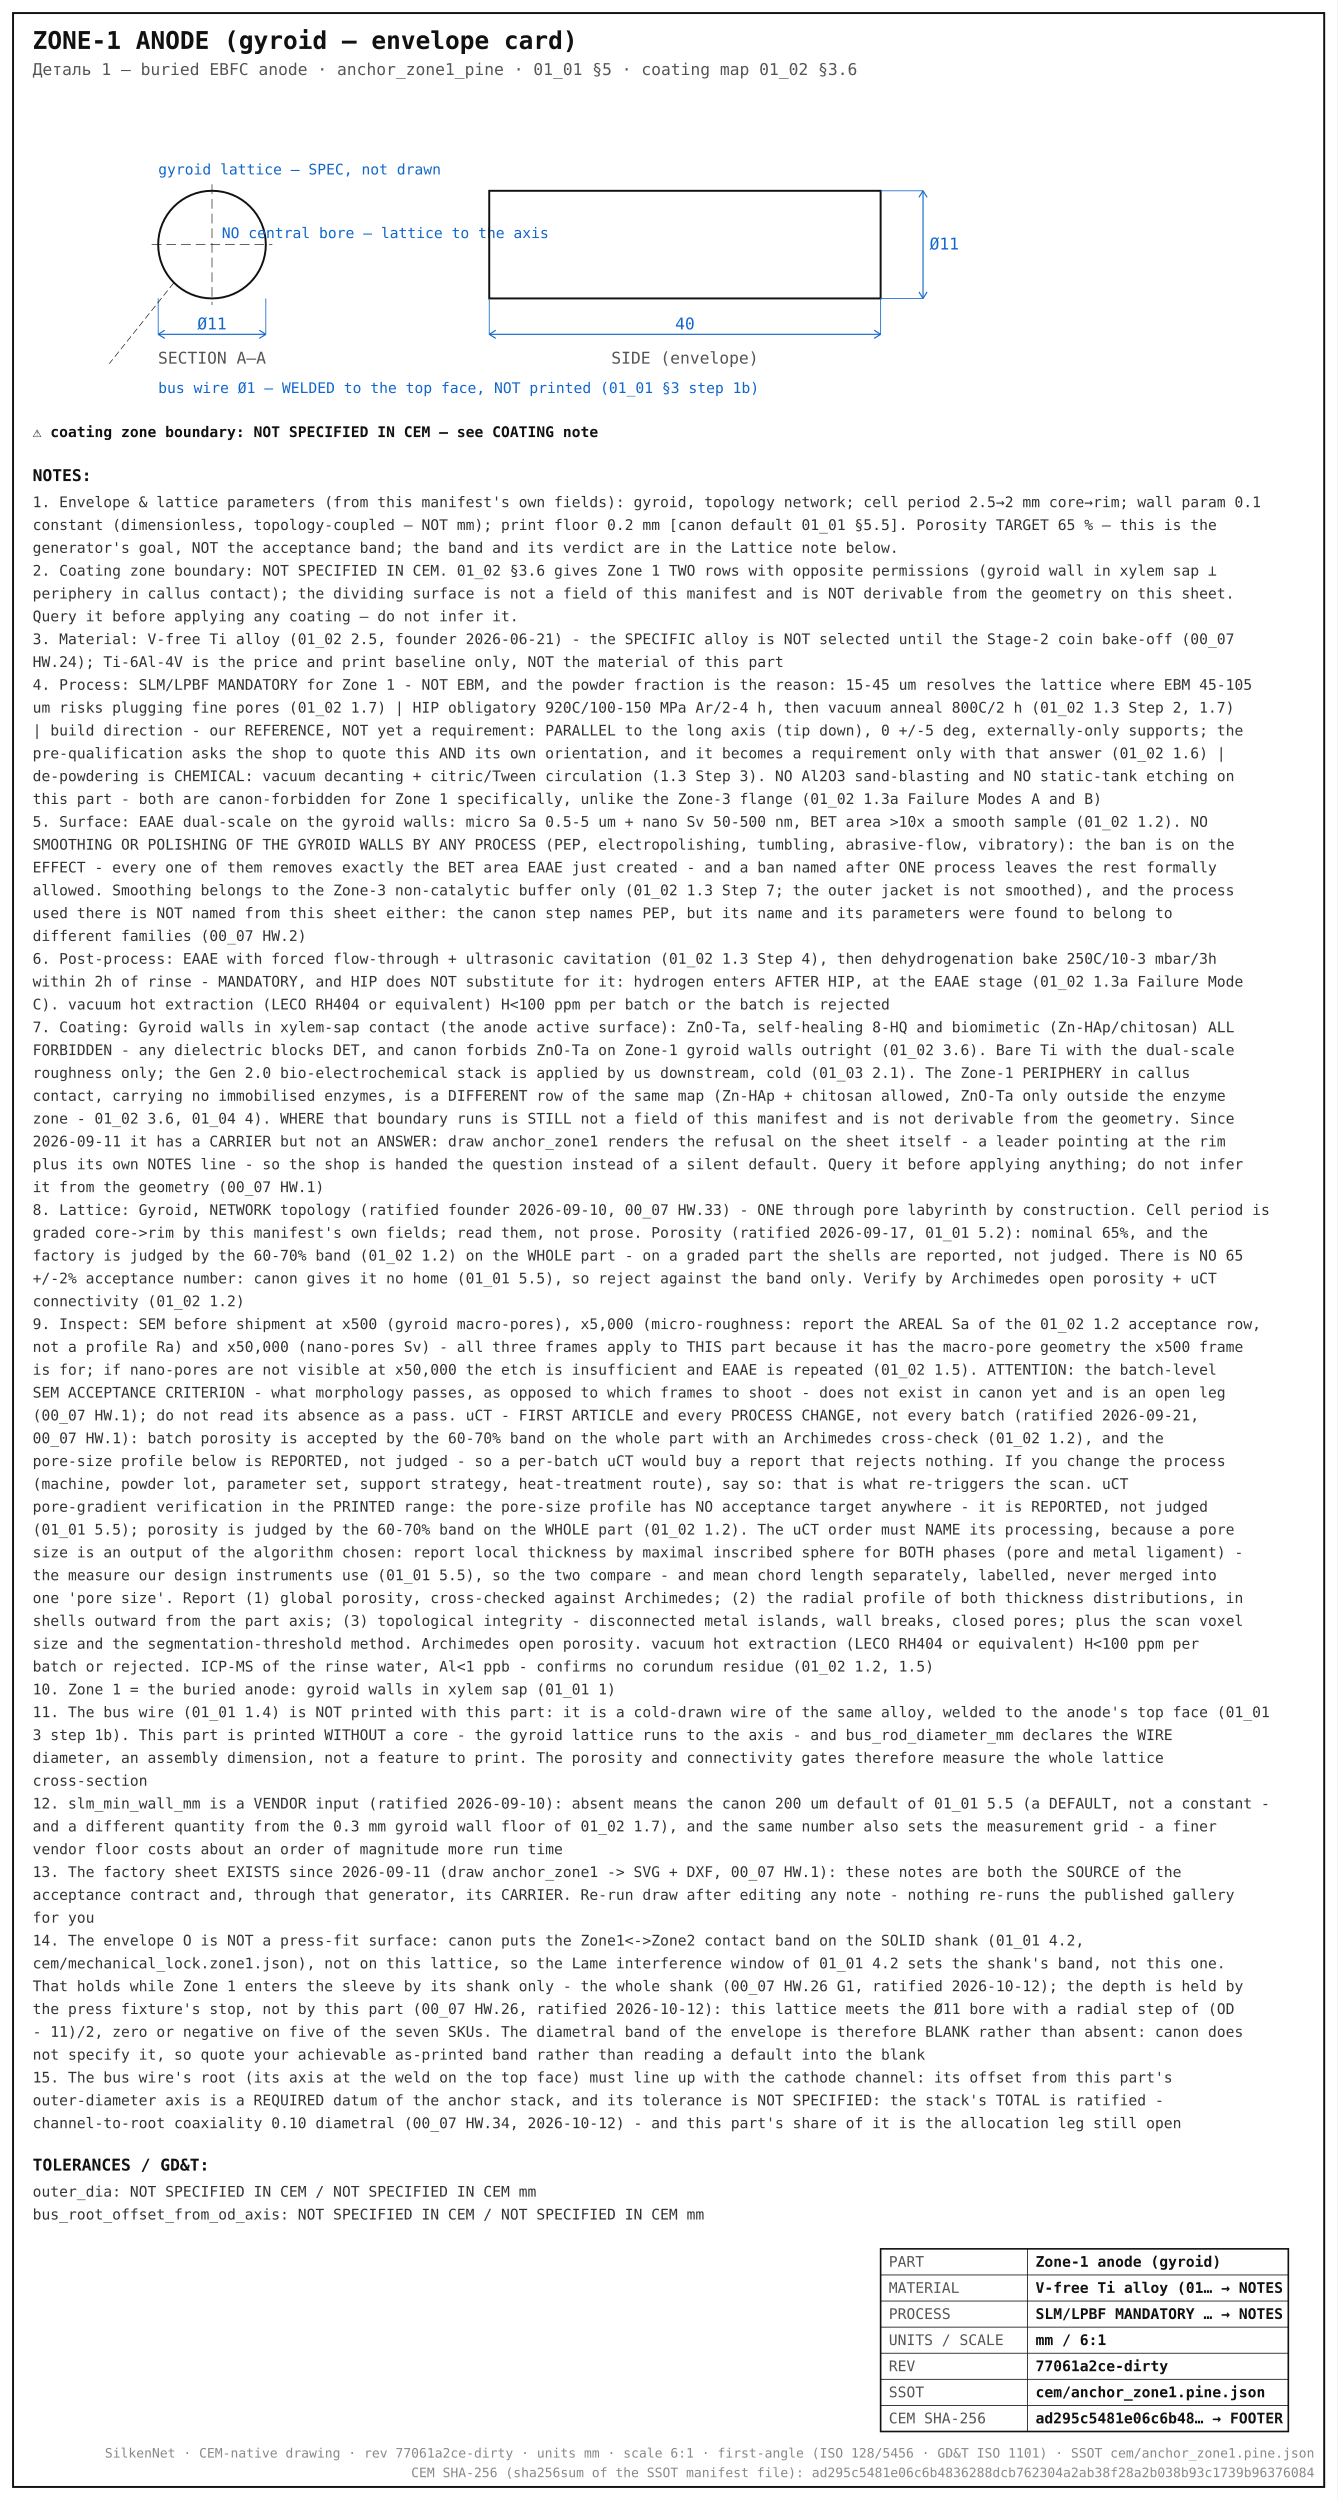
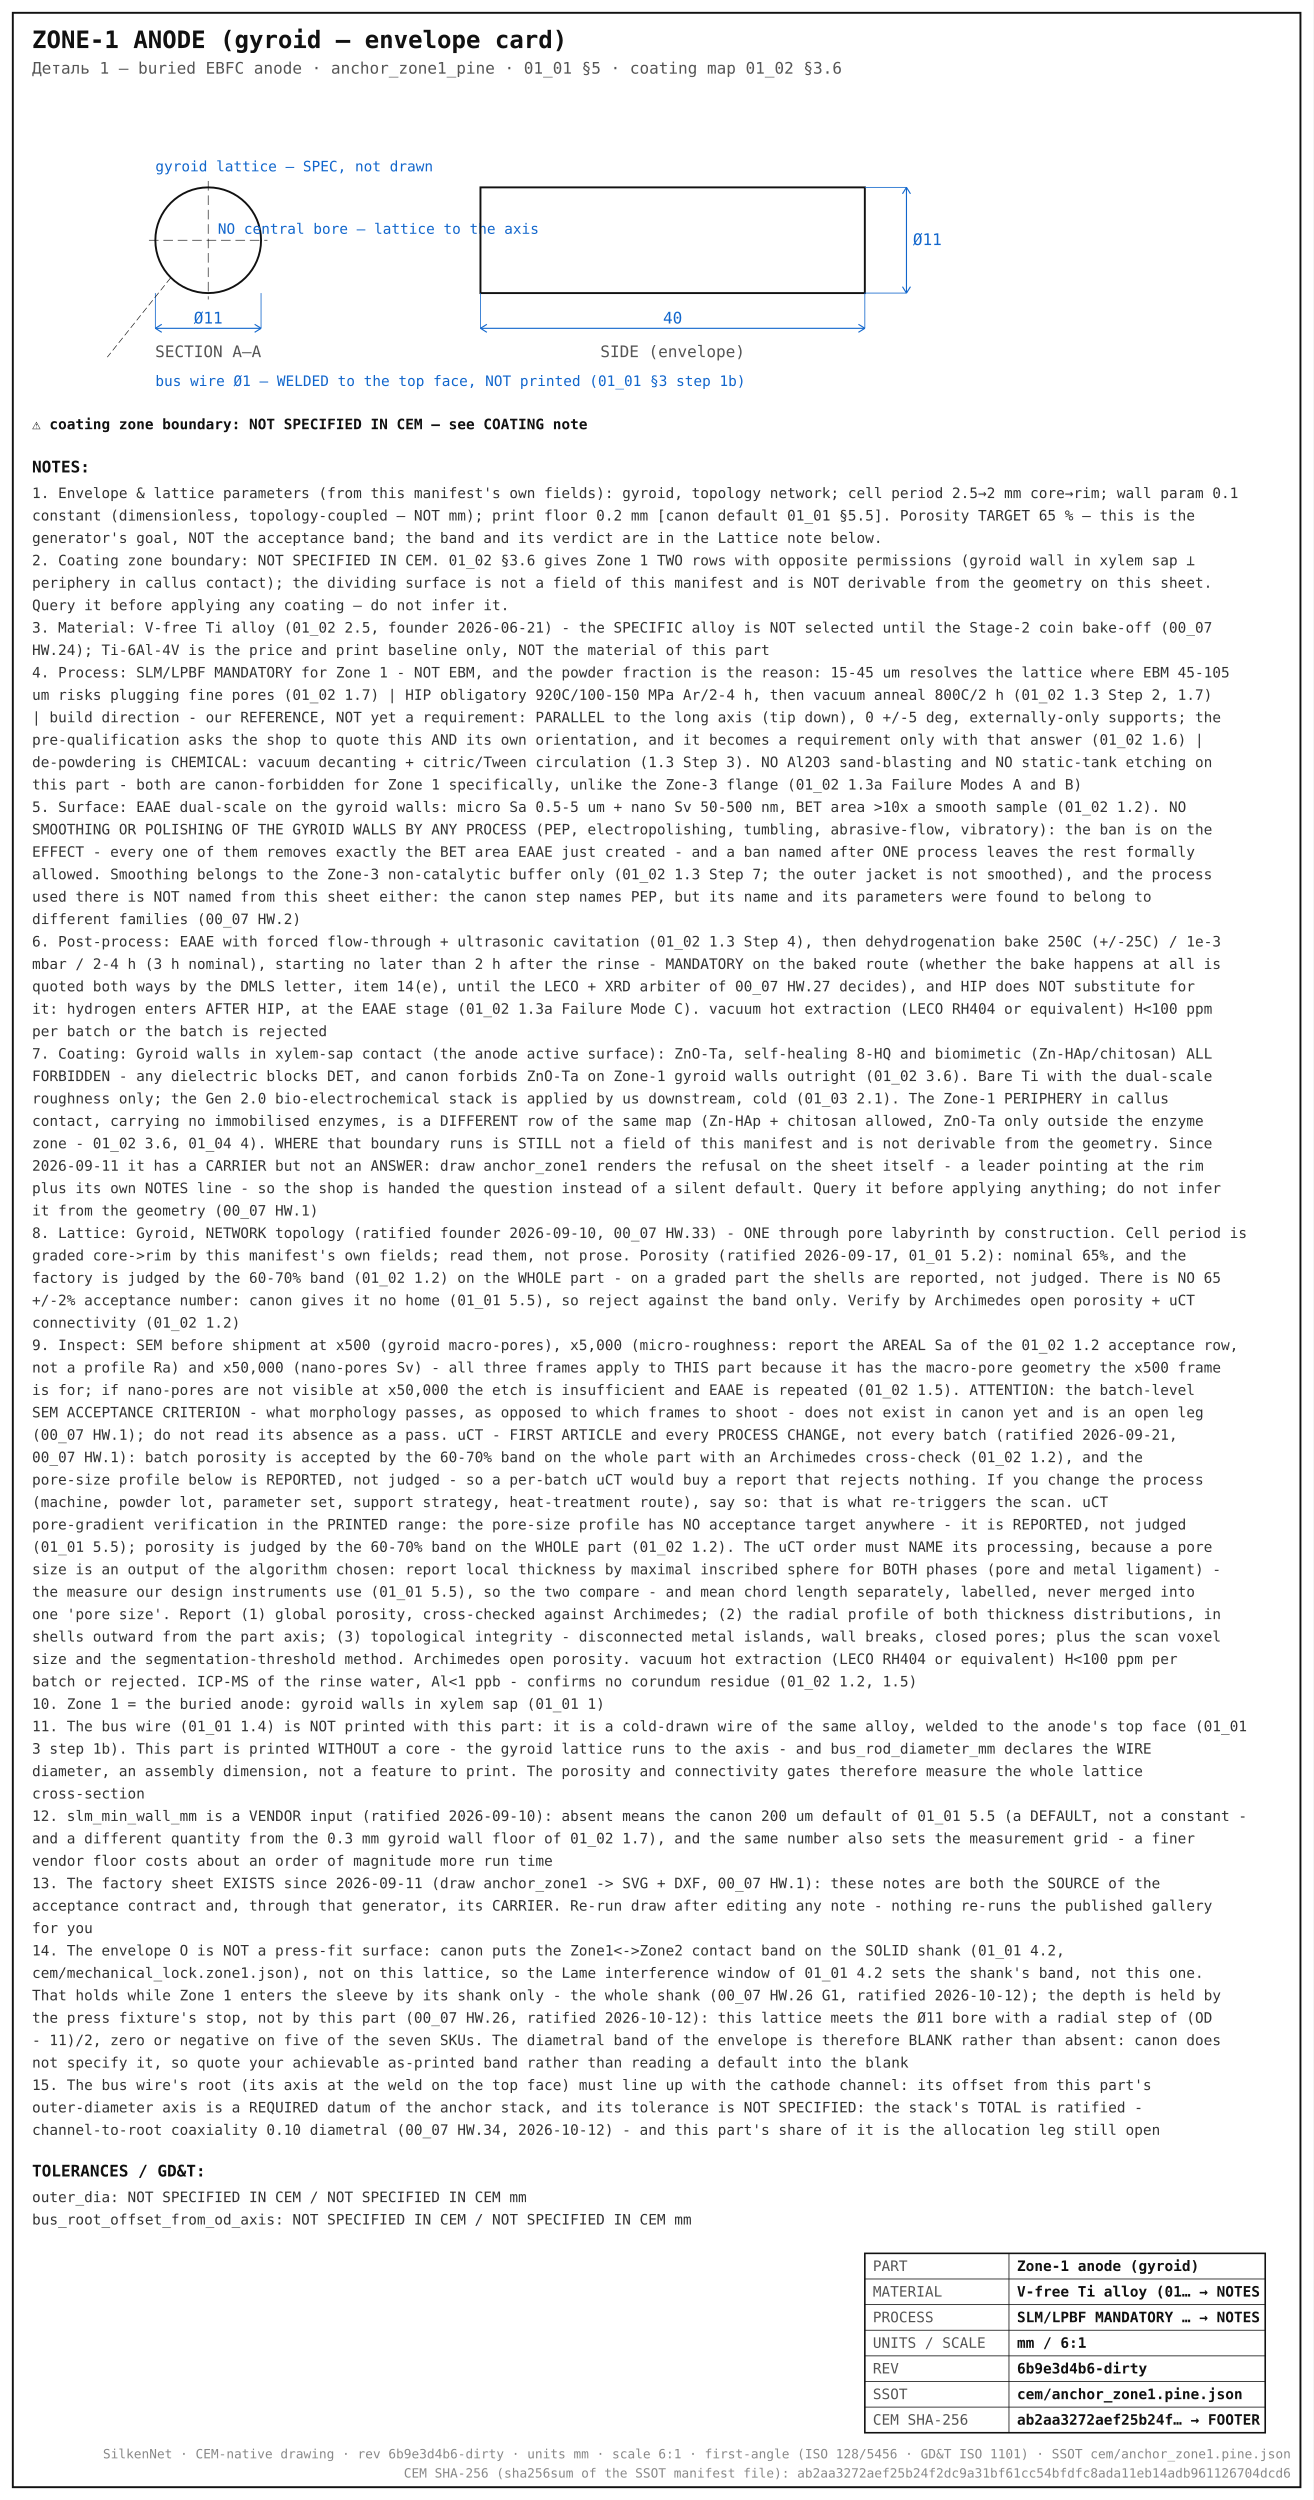
- <svg xmlns="http://www.w3.org/2000/svg" width="820" height="1533" viewBox="0 0 820 1533">
-   <rect x="0" y="0" width="820" height="1533" fill="white" />
-   <rect x="8" y="8" width="804" height="1517" fill="none" stroke="#111" stroke-width="1.2" />
+ <svg xmlns="http://www.w3.org/2000/svg" width="820" height="1561" viewBox="0 0 820 1561">
+   <rect x="0" y="0" width="820" height="1561" fill="white" />
+   <rect x="8" y="8" width="804" height="1545" fill="none" stroke="#111" stroke-width="1.2" />
  <text x="20" y="30" font-family="monospace" font-size="15" text-anchor="start" fill="#111" font-weight="bold">ZONE-1 ANODE  (gyroid — envelope card)</text>
  <text x="20" y="46" font-family="monospace" font-size="10" text-anchor="start" fill="#555" font-weight="normal">Деталь 1 — buried EBFC anode · anchor_zone1_pine · 01_01 §5 · coating map 01_02 §3.6</text>
  <circle cx="130" cy="150" r="33" fill="none" stroke="#111" stroke-width="1.2" />
  <line x1="93" y1="150" x2="167" y2="150" stroke="#111" stroke-width="0.4" stroke-dasharray="6 3" />
  <line x1="130" y1="113" x2="130" y2="187" stroke="#111" stroke-width="0.4" stroke-dasharray="6 3" />
  <text x="130" y="223" font-family="monospace" font-size="10" text-anchor="middle" fill="#555" font-weight="normal">SECTION A–A</text>
  <line x1="97" y1="183" x2="97" y2="205" stroke="#1166cc" stroke-width="0.5" />
  <line x1="163" y1="183" x2="163" y2="205" stroke="#1166cc" stroke-width="0.5" />
  <line x1="97" y1="205" x2="163" y2="205" stroke="#1166cc" stroke-width="0.7" />
  <line x1="97" y1="205" x2="101" y2="202.5" stroke="#1166cc" stroke-width="0.7" />
  <line x1="97" y1="205" x2="101" y2="207.5" stroke="#1166cc" stroke-width="0.7" />
  <line x1="163" y1="205" x2="159" y2="202.5" stroke="#1166cc" stroke-width="0.7" />
  <line x1="163" y1="205" x2="159" y2="207.5" stroke="#1166cc" stroke-width="0.7" />
  <text x="130" y="202" font-family="monospace" font-size="10" text-anchor="middle" fill="#1166cc" font-weight="normal">Ø11</text>
  <text x="136" y="146" font-family="monospace" font-size="9" text-anchor="start" fill="#1166cc" font-weight="normal">NO central bore — lattice to the axis</text>
  <text x="97" y="241" font-family="monospace" font-size="9" text-anchor="start" fill="#1166cc" font-weight="normal">bus wire Ø1 — WELDED to the top face, NOT printed (01_01 §3 step 1b)</text>
  <text x="97" y="107" font-family="monospace" font-size="9" text-anchor="start" fill="#1166cc" font-weight="normal">gyroid lattice — SPEC, not drawn</text>
  <line x1="106.57" y1="173.43" x2="67" y2="223" stroke="#111" stroke-width="0.4" stroke-dasharray="4 2" />
  <text x="20" y="268" font-family="monospace" font-size="9" text-anchor="start" fill="#111" font-weight="bold">⚠ coating zone boundary: NOT SPECIFIED IN CEM — see COATING note</text>
  <rect x="300" y="117" width="240" height="66" fill="none" stroke="#111" stroke-width="1.2" />
  <text x="420" y="223" font-family="monospace" font-size="10" text-anchor="middle" fill="#555" font-weight="normal">SIDE (envelope)</text>
  <line x1="300" y1="183" x2="300" y2="205" stroke="#1166cc" stroke-width="0.5" />
  <line x1="540" y1="183" x2="540" y2="205" stroke="#1166cc" stroke-width="0.5" />
  <line x1="300" y1="205" x2="540" y2="205" stroke="#1166cc" stroke-width="0.7" />
  <line x1="300" y1="205" x2="304" y2="202.5" stroke="#1166cc" stroke-width="0.7" />
  <line x1="300" y1="205" x2="304" y2="207.5" stroke="#1166cc" stroke-width="0.7" />
  <line x1="540" y1="205" x2="536" y2="202.5" stroke="#1166cc" stroke-width="0.7" />
  <line x1="540" y1="205" x2="536" y2="207.5" stroke="#1166cc" stroke-width="0.7" />
  <text x="420" y="202" font-family="monospace" font-size="10" text-anchor="middle" fill="#1166cc" font-weight="normal">40</text>
  <line x1="540" y1="117" x2="566" y2="117" stroke="#1166cc" stroke-width="0.5" />
  <line x1="540" y1="183" x2="566" y2="183" stroke="#1166cc" stroke-width="0.5" />
  <line x1="566" y1="117" x2="566" y2="183" stroke="#1166cc" stroke-width="0.7" />
  <line x1="566" y1="117" x2="563.5" y2="121" stroke="#1166cc" stroke-width="0.7" />
  <line x1="566" y1="117" x2="568.5" y2="121" stroke="#1166cc" stroke-width="0.7" />
  <line x1="566" y1="183" x2="563.5" y2="179" stroke="#1166cc" stroke-width="0.7" />
  <line x1="566" y1="183" x2="568.5" y2="179" stroke="#1166cc" stroke-width="0.7" />
  <text x="570" y="153" font-family="monospace" font-size="10" text-anchor="start" fill="#1166cc" font-weight="normal">Ø11</text>
  <text x="20" y="295" font-family="monospace" font-size="10" text-anchor="start" fill="#111" font-weight="bold">NOTES:</text>
  <text x="20" y="311" font-family="monospace" font-size="9" text-anchor="start" fill="#333" font-weight="normal">1. Envelope &amp; lattice parameters (from this manifest's own fields): gyroid, topology network; cell period 2.5→2 mm core→rim; wall param 0.1</text>
  <text x="20" y="325" font-family="monospace" font-size="9" text-anchor="start" fill="#333" font-weight="normal">   constant (dimensionless, topology-coupled — NOT mm); print floor 0.2 mm [canon default 01_01 §5.5]. Porosity TARGET 65 % — this is the</text>
  <text x="20" y="339" font-family="monospace" font-size="9" text-anchor="start" fill="#333" font-weight="normal">   generator's goal, NOT the acceptance band; the band and its verdict are in the Lattice note below.</text>
  <text x="20" y="353" font-family="monospace" font-size="9" text-anchor="start" fill="#333" font-weight="normal">2. Coating zone boundary: NOT SPECIFIED IN CEM. 01_02 §3.6 gives Zone 1 TWO rows with opposite permissions (gyroid wall in xylem sap ⊥</text>
  <text x="20" y="367" font-family="monospace" font-size="9" text-anchor="start" fill="#333" font-weight="normal">   periphery in callus contact); the dividing surface is not a field of this manifest and is NOT derivable from the geometry on this sheet.</text>
  <text x="20" y="381" font-family="monospace" font-size="9" text-anchor="start" fill="#333" font-weight="normal">   Query it before applying any coating — do not infer it.</text>
  <text x="20" y="395" font-family="monospace" font-size="9" text-anchor="start" fill="#333" font-weight="normal">3. Material: V-free Ti alloy (01_02 2.5, founder 2026-06-21) - the SPECIFIC alloy is NOT selected until the Stage-2 coin bake-off (00_07</text>
  <text x="20" y="409" font-family="monospace" font-size="9" text-anchor="start" fill="#333" font-weight="normal">   HW.24); Ti-6Al-4V is the price and print baseline only, NOT the material of this part</text>
  <text x="20" y="423" font-family="monospace" font-size="9" text-anchor="start" fill="#333" font-weight="normal">4. Process: SLM/LPBF MANDATORY for Zone 1 - NOT EBM, and the powder fraction is the reason: 15-45 um resolves the lattice where EBM 45-105</text>
  <text x="20" y="437" font-family="monospace" font-size="9" text-anchor="start" fill="#333" font-weight="normal">   um risks plugging fine pores (01_02 1.7) | HIP obligatory 920C/100-150 MPa Ar/2-4 h, then vacuum anneal 800C/2 h (01_02 1.3 Step 2, 1.7)</text>
  <text x="20" y="451" font-family="monospace" font-size="9" text-anchor="start" fill="#333" font-weight="normal">   | build direction - our REFERENCE, NOT yet a requirement: PARALLEL to the long axis (tip down), 0 +/-5 deg, externally-only supports; the</text>
  <text x="20" y="465" font-family="monospace" font-size="9" text-anchor="start" fill="#333" font-weight="normal">   pre-qualification asks the shop to quote this AND its own orientation, and it becomes a requirement only with that answer (01_02 1.6) |</text>
  <text x="20" y="479" font-family="monospace" font-size="9" text-anchor="start" fill="#333" font-weight="normal">   de-powdering is CHEMICAL: vacuum decanting + citric/Tween circulation (1.3 Step 3). NO Al2O3 sand-blasting and NO static-tank etching on</text>
  <text x="20" y="493" font-family="monospace" font-size="9" text-anchor="start" fill="#333" font-weight="normal">   this part - both are canon-forbidden for Zone 1 specifically, unlike the Zone-3 flange (01_02 1.3a Failure Modes A and B)</text>
  <text x="20" y="507" font-family="monospace" font-size="9" text-anchor="start" fill="#333" font-weight="normal">5. Surface: EAAE dual-scale on the gyroid walls: micro Sa 0.5-5 um + nano Sv 50-500 nm, BET area &gt;10x a smooth sample (01_02 1.2). NO</text>
  <text x="20" y="521" font-family="monospace" font-size="9" text-anchor="start" fill="#333" font-weight="normal">   SMOOTHING OR POLISHING OF THE GYROID WALLS BY ANY PROCESS (PEP, electropolishing, tumbling, abrasive-flow, vibratory): the ban is on the</text>
  <text x="20" y="535" font-family="monospace" font-size="9" text-anchor="start" fill="#333" font-weight="normal">   EFFECT - every one of them removes exactly the BET area EAAE just created - and a ban named after ONE process leaves the rest formally</text>
  <text x="20" y="549" font-family="monospace" font-size="9" text-anchor="start" fill="#333" font-weight="normal">   allowed. Smoothing belongs to the Zone-3 non-catalytic buffer only (01_02 1.3 Step 7; the outer jacket is not smoothed), and the process</text>
  <text x="20" y="563" font-family="monospace" font-size="9" text-anchor="start" fill="#333" font-weight="normal">   used there is NOT named from this sheet either: the canon step names PEP, but its name and its parameters were found to belong to</text>
  <text x="20" y="577" font-family="monospace" font-size="9" text-anchor="start" fill="#333" font-weight="normal">   different families (00_07 HW.2)</text>
-   <text x="20" y="591" font-family="monospace" font-size="9" text-anchor="start" fill="#333" font-weight="normal">6. Post-process: EAAE with forced flow-through + ultrasonic cavitation (01_02 1.3 Step 4), then dehydrogenation bake 250C/10-3 mbar/3h</text>
-   <text x="20" y="605" font-family="monospace" font-size="9" text-anchor="start" fill="#333" font-weight="normal">   within 2h of rinse - MANDATORY, and HIP does NOT substitute for it: hydrogen enters AFTER HIP, at the EAAE stage (01_02 1.3a Failure Mode</text>
-   <text x="20" y="619" font-family="monospace" font-size="9" text-anchor="start" fill="#333" font-weight="normal">   C). vacuum hot extraction (LECO RH404 or equivalent) H&lt;100 ppm per batch or the batch is rejected</text>
-   <text x="20" y="633" font-family="monospace" font-size="9" text-anchor="start" fill="#333" font-weight="normal">7. Coating: Gyroid walls in xylem-sap contact (the anode active surface): ZnO-Ta, self-healing 8-HQ and biomimetic (Zn-HAp/chitosan) ALL</text>
-   <text x="20" y="647" font-family="monospace" font-size="9" text-anchor="start" fill="#333" font-weight="normal">   FORBIDDEN - any dielectric blocks DET, and canon forbids ZnO-Ta on Zone-1 gyroid walls outright (01_02 3.6). Bare Ti with the dual-scale</text>
-   <text x="20" y="661" font-family="monospace" font-size="9" text-anchor="start" fill="#333" font-weight="normal">   roughness only; the Gen 2.0 bio-electrochemical stack is applied by us downstream, cold (01_03 2.1). The Zone-1 PERIPHERY in callus</text>
-   <text x="20" y="675" font-family="monospace" font-size="9" text-anchor="start" fill="#333" font-weight="normal">   contact, carrying no immobilised enzymes, is a DIFFERENT row of the same map (Zn-HAp + chitosan allowed, ZnO-Ta only outside the enzyme</text>
-   <text x="20" y="689" font-family="monospace" font-size="9" text-anchor="start" fill="#333" font-weight="normal">   zone - 01_02 3.6, 01_04 4). WHERE that boundary runs is STILL not a field of this manifest and is not derivable from the geometry. Since</text>
-   <text x="20" y="703" font-family="monospace" font-size="9" text-anchor="start" fill="#333" font-weight="normal">   2026-09-11 it has a CARRIER but not an ANSWER: draw anchor_zone1 renders the refusal on the sheet itself - a leader pointing at the rim</text>
-   <text x="20" y="717" font-family="monospace" font-size="9" text-anchor="start" fill="#333" font-weight="normal">   plus its own NOTES line - so the shop is handed the question instead of a silent default. Query it before applying anything; do not infer</text>
-   <text x="20" y="731" font-family="monospace" font-size="9" text-anchor="start" fill="#333" font-weight="normal">   it from the geometry (00_07 HW.1)</text>
-   <text x="20" y="745" font-family="monospace" font-size="9" text-anchor="start" fill="#333" font-weight="normal">8. Lattice: Gyroid, NETWORK topology (ratified founder 2026-09-10, 00_07 HW.33) - ONE through pore labyrinth by construction. Cell period is</text>
-   <text x="20" y="759" font-family="monospace" font-size="9" text-anchor="start" fill="#333" font-weight="normal">   graded core-&gt;rim by this manifest's own fields; read them, not prose. Porosity (ratified 2026-09-17, 01_01 5.2): nominal 65%, and the</text>
-   <text x="20" y="773" font-family="monospace" font-size="9" text-anchor="start" fill="#333" font-weight="normal">   factory is judged by the 60-70% band (01_02 1.2) on the WHOLE part - on a graded part the shells are reported, not judged. There is NO 65</text>
-   <text x="20" y="787" font-family="monospace" font-size="9" text-anchor="start" fill="#333" font-weight="normal">   +/-2% acceptance number: canon gives it no home (01_01 5.5), so reject against the band only. Verify by Archimedes open porosity + uCT</text>
-   <text x="20" y="801" font-family="monospace" font-size="9" text-anchor="start" fill="#333" font-weight="normal">   connectivity (01_02 1.2)</text>
-   <text x="20" y="815" font-family="monospace" font-size="9" text-anchor="start" fill="#333" font-weight="normal">9. Inspect: SEM before shipment at x500 (gyroid macro-pores), x5,000 (micro-roughness: report the AREAL Sa of the 01_02 1.2 acceptance row,</text>
-   <text x="20" y="829" font-family="monospace" font-size="9" text-anchor="start" fill="#333" font-weight="normal">   not a profile Ra) and x50,000 (nano-pores Sv) - all three frames apply to THIS part because it has the macro-pore geometry the x500 frame</text>
-   <text x="20" y="843" font-family="monospace" font-size="9" text-anchor="start" fill="#333" font-weight="normal">   is for; if nano-pores are not visible at x50,000 the etch is insufficient and EAAE is repeated (01_02 1.5). ATTENTION: the batch-level</text>
-   <text x="20" y="857" font-family="monospace" font-size="9" text-anchor="start" fill="#333" font-weight="normal">   SEM ACCEPTANCE CRITERION - what morphology passes, as opposed to which frames to shoot - does not exist in canon yet and is an open leg</text>
-   <text x="20" y="871" font-family="monospace" font-size="9" text-anchor="start" fill="#333" font-weight="normal">   (00_07 HW.1); do not read its absence as a pass. uCT - FIRST ARTICLE and every PROCESS CHANGE, not every batch (ratified 2026-09-21,</text>
-   <text x="20" y="885" font-family="monospace" font-size="9" text-anchor="start" fill="#333" font-weight="normal">   00_07 HW.1): batch porosity is accepted by the 60-70% band on the whole part with an Archimedes cross-check (01_02 1.2), and the</text>
-   <text x="20" y="899" font-family="monospace" font-size="9" text-anchor="start" fill="#333" font-weight="normal">   pore-size profile below is REPORTED, not judged - so a per-batch uCT would buy a report that rejects nothing. If you change the process</text>
-   <text x="20" y="913" font-family="monospace" font-size="9" text-anchor="start" fill="#333" font-weight="normal">   (machine, powder lot, parameter set, support strategy, heat-treatment route), say so: that is what re-triggers the scan. uCT</text>
-   <text x="20" y="927" font-family="monospace" font-size="9" text-anchor="start" fill="#333" font-weight="normal">   pore-gradient verification in the PRINTED range: the pore-size profile has NO acceptance target anywhere - it is REPORTED, not judged</text>
-   <text x="20" y="941" font-family="monospace" font-size="9" text-anchor="start" fill="#333" font-weight="normal">   (01_01 5.5); porosity is judged by the 60-70% band on the WHOLE part (01_02 1.2). The uCT order must NAME its processing, because a pore</text>
-   <text x="20" y="955" font-family="monospace" font-size="9" text-anchor="start" fill="#333" font-weight="normal">   size is an output of the algorithm chosen: report local thickness by maximal inscribed sphere for BOTH phases (pore and metal ligament) -</text>
-   <text x="20" y="969" font-family="monospace" font-size="9" text-anchor="start" fill="#333" font-weight="normal">   the measure our design instruments use (01_01 5.5), so the two compare - and mean chord length separately, labelled, never merged into</text>
-   <text x="20" y="983" font-family="monospace" font-size="9" text-anchor="start" fill="#333" font-weight="normal">   one 'pore size'. Report (1) global porosity, cross-checked against Archimedes; (2) the radial profile of both thickness distributions, in</text>
-   <text x="20" y="997" font-family="monospace" font-size="9" text-anchor="start" fill="#333" font-weight="normal">   shells outward from the part axis; (3) topological integrity - disconnected metal islands, wall breaks, closed pores; plus the scan voxel</text>
-   <text x="20" y="1011" font-family="monospace" font-size="9" text-anchor="start" fill="#333" font-weight="normal">   size and the segmentation-threshold method. Archimedes open porosity. vacuum hot extraction (LECO RH404 or equivalent) H&lt;100 ppm per</text>
-   <text x="20" y="1025" font-family="monospace" font-size="9" text-anchor="start" fill="#333" font-weight="normal">   batch or rejected. ICP-MS of the rinse water, Al&lt;1 ppb - confirms no corundum residue (01_02 1.2, 1.5)</text>
-   <text x="20" y="1039" font-family="monospace" font-size="9" text-anchor="start" fill="#333" font-weight="normal">10. Zone 1 = the buried anode: gyroid walls in xylem sap (01_01 1)</text>
-   <text x="20" y="1053" font-family="monospace" font-size="9" text-anchor="start" fill="#333" font-weight="normal">11. The bus wire (01_01 1.4) is NOT printed with this part: it is a cold-drawn wire of the same alloy, welded to the anode's top face (01_01</text>
-   <text x="20" y="1067" font-family="monospace" font-size="9" text-anchor="start" fill="#333" font-weight="normal">   3 step 1b). This part is printed WITHOUT a core - the gyroid lattice runs to the axis - and bus_rod_diameter_mm declares the WIRE</text>
-   <text x="20" y="1081" font-family="monospace" font-size="9" text-anchor="start" fill="#333" font-weight="normal">   diameter, an assembly dimension, not a feature to print. The porosity and connectivity gates therefore measure the whole lattice</text>
-   <text x="20" y="1095" font-family="monospace" font-size="9" text-anchor="start" fill="#333" font-weight="normal">   cross-section</text>
-   <text x="20" y="1109" font-family="monospace" font-size="9" text-anchor="start" fill="#333" font-weight="normal">12. slm_min_wall_mm is a VENDOR input (ratified 2026-09-10): absent means the canon 200 um default of 01_01 5.5 (a DEFAULT, not a constant -</text>
-   <text x="20" y="1123" font-family="monospace" font-size="9" text-anchor="start" fill="#333" font-weight="normal">   and a different quantity from the 0.3 mm gyroid wall floor of 01_02 1.7), and the same number also sets the measurement grid - a finer</text>
-   <text x="20" y="1137" font-family="monospace" font-size="9" text-anchor="start" fill="#333" font-weight="normal">   vendor floor costs about an order of magnitude more run time</text>
-   <text x="20" y="1151" font-family="monospace" font-size="9" text-anchor="start" fill="#333" font-weight="normal">13. The factory sheet EXISTS since 2026-09-11 (draw anchor_zone1 -&gt; SVG + DXF, 00_07 HW.1): these notes are both the SOURCE of the</text>
-   <text x="20" y="1165" font-family="monospace" font-size="9" text-anchor="start" fill="#333" font-weight="normal">   acceptance contract and, through that generator, its CARRIER. Re-run draw after editing any note - nothing re-runs the published gallery</text>
-   <text x="20" y="1179" font-family="monospace" font-size="9" text-anchor="start" fill="#333" font-weight="normal">   for you</text>
-   <text x="20" y="1193" font-family="monospace" font-size="9" text-anchor="start" fill="#333" font-weight="normal">14. The envelope O is NOT a press-fit surface: canon puts the Zone1&lt;-&gt;Zone2 contact band on the SOLID shank (01_01 4.2,</text>
-   <text x="20" y="1207" font-family="monospace" font-size="9" text-anchor="start" fill="#333" font-weight="normal">   cem/mechanical_lock.zone1.json), not on this lattice, so the Lame interference window of 01_01 4.2 sets the shank's band, not this one.</text>
-   <text x="20" y="1221" font-family="monospace" font-size="9" text-anchor="start" fill="#333" font-weight="normal">   That holds while Zone 1 enters the sleeve by its shank only - the whole shank (00_07 HW.26 G1, ratified 2026-10-12); the depth is held by</text>
-   <text x="20" y="1235" font-family="monospace" font-size="9" text-anchor="start" fill="#333" font-weight="normal">   the press fixture's stop, not by this part (00_07 HW.26, ratified 2026-10-12): this lattice meets the Ø11 bore with a radial step of (OD</text>
-   <text x="20" y="1249" font-family="monospace" font-size="9" text-anchor="start" fill="#333" font-weight="normal">   - 11)/2, zero or negative on five of the seven SKUs. The diametral band of the envelope is therefore BLANK rather than absent: canon does</text>
-   <text x="20" y="1263" font-family="monospace" font-size="9" text-anchor="start" fill="#333" font-weight="normal">   not specify it, so quote your achievable as-printed band rather than reading a default into the blank</text>
-   <text x="20" y="1277" font-family="monospace" font-size="9" text-anchor="start" fill="#333" font-weight="normal">15. The bus wire's root (its axis at the weld on the top face) must line up with the cathode channel: its offset from this part's</text>
-   <text x="20" y="1291" font-family="monospace" font-size="9" text-anchor="start" fill="#333" font-weight="normal">   outer-diameter axis is a REQUIRED datum of the anchor stack, and its tolerance is NOT SPECIFIED: the stack's TOTAL is ratified -</text>
-   <text x="20" y="1305" font-family="monospace" font-size="9" text-anchor="start" fill="#333" font-weight="normal">   channel-to-root coaxiality 0.10 diametral (00_07 HW.34, 2026-10-12) - and this part's share of it is the allocation leg still open</text>
-   <text x="20" y="1331" font-family="monospace" font-size="10" text-anchor="start" fill="#111" font-weight="bold">TOLERANCES / GD&amp;T:</text>
-   <text x="20" y="1347" font-family="monospace" font-size="9" text-anchor="start" fill="#333" font-weight="normal">outer_dia: NOT SPECIFIED IN CEM / NOT SPECIFIED IN CEM mm</text>
-   <text x="20" y="1361" font-family="monospace" font-size="9" text-anchor="start" fill="#333" font-weight="normal">bus_root_offset_from_od_axis: NOT SPECIFIED IN CEM / NOT SPECIFIED IN CEM mm</text>
-   <rect x="540" y="1379" width="250" height="112" fill="none" stroke="#111" stroke-width="1" />
-   <line x1="630" y1="1379" x2="630" y2="1395" stroke="#111" stroke-width="0.5" />
-   <text x="545" y="1390" font-family="monospace" font-size="9" text-anchor="start" fill="#555" font-weight="normal">PART</text>
-   <text x="635" y="1390" font-family="monospace" font-size="9" text-anchor="start" fill="#111" font-weight="bold">Zone-1 anode (gyroid)</text>
-   <line x1="540" y1="1395" x2="790" y2="1395" stroke="#111" stroke-width="0.5" />
-   <line x1="630" y1="1395" x2="630" y2="1411" stroke="#111" stroke-width="0.5" />
-   <text x="545" y="1406" font-family="monospace" font-size="9" text-anchor="start" fill="#555" font-weight="normal">MATERIAL</text>
-   <text x="635" y="1406" font-family="monospace" font-size="9" text-anchor="start" fill="#111" font-weight="bold">V-free Ti alloy (01… → NOTES</text>
-   <line x1="540" y1="1411" x2="790" y2="1411" stroke="#111" stroke-width="0.5" />
-   <line x1="630" y1="1411" x2="630" y2="1427" stroke="#111" stroke-width="0.5" />
-   <text x="545" y="1422" font-family="monospace" font-size="9" text-anchor="start" fill="#555" font-weight="normal">PROCESS</text>
-   <text x="635" y="1422" font-family="monospace" font-size="9" text-anchor="start" fill="#111" font-weight="bold">SLM/LPBF MANDATORY … → NOTES</text>
-   <line x1="540" y1="1427" x2="790" y2="1427" stroke="#111" stroke-width="0.5" />
-   <line x1="630" y1="1427" x2="630" y2="1443" stroke="#111" stroke-width="0.5" />
-   <text x="545" y="1438" font-family="monospace" font-size="9" text-anchor="start" fill="#555" font-weight="normal">UNITS / SCALE</text>
-   <text x="635" y="1438" font-family="monospace" font-size="9" text-anchor="start" fill="#111" font-weight="bold">mm / 6:1</text>
-   <line x1="540" y1="1443" x2="790" y2="1443" stroke="#111" stroke-width="0.5" />
-   <line x1="630" y1="1443" x2="630" y2="1459" stroke="#111" stroke-width="0.5" />
-   <text x="545" y="1454" font-family="monospace" font-size="9" text-anchor="start" fill="#555" font-weight="normal">REV</text>
-   <text x="635" y="1454" font-family="monospace" font-size="9" text-anchor="start" fill="#111" font-weight="bold">77061a2ce-dirty</text>
-   <line x1="540" y1="1459" x2="790" y2="1459" stroke="#111" stroke-width="0.5" />
-   <line x1="630" y1="1459" x2="630" y2="1475" stroke="#111" stroke-width="0.5" />
-   <text x="545" y="1470" font-family="monospace" font-size="9" text-anchor="start" fill="#555" font-weight="normal">SSOT</text>
-   <text x="635" y="1470" font-family="monospace" font-size="9" text-anchor="start" fill="#111" font-weight="bold">cem/anchor_zone1.pine.json</text>
-   <line x1="540" y1="1475" x2="790" y2="1475" stroke="#111" stroke-width="0.5" />
-   <line x1="630" y1="1475" x2="630" y2="1491" stroke="#111" stroke-width="0.5" />
-   <text x="545" y="1486" font-family="monospace" font-size="9" text-anchor="start" fill="#555" font-weight="normal">CEM SHA-256</text>
-   <text x="635" y="1486" font-family="monospace" font-size="9" text-anchor="start" fill="#111" font-weight="bold">ad295c5481e06c6b48… → FOOTER</text>
-   <text x="806" y="1507" font-family="monospace" font-size="8" text-anchor="end" fill="#888" font-weight="normal">SilkenNet · CEM-native drawing · rev 77061a2ce-dirty · units mm · scale 6:1 · first-angle (ISO 128/5456 · GD&amp;T ISO 1101) · SSOT cem/anchor_zone1.pine.json</text>
-   <text x="806" y="1519" font-family="monospace" font-size="8" text-anchor="end" fill="#888" font-weight="normal">CEM SHA-256 (sha256sum of the SSOT manifest file): ad295c5481e06c6b4836288dcb762304a2ab38f28a2b038b93c1739b96376084</text>
+   <text x="20" y="591" font-family="monospace" font-size="9" text-anchor="start" fill="#333" font-weight="normal">6. Post-process: EAAE with forced flow-through + ultrasonic cavitation (01_02 1.3 Step 4), then dehydrogenation bake 250C (+/-25C) / 1e-3</text>
+   <text x="20" y="605" font-family="monospace" font-size="9" text-anchor="start" fill="#333" font-weight="normal">   mbar / 2-4 h (3 h nominal), starting no later than 2 h after the rinse - MANDATORY on the baked route (whether the bake happens at all is</text>
+   <text x="20" y="619" font-family="monospace" font-size="9" text-anchor="start" fill="#333" font-weight="normal">   quoted both ways by the DMLS letter, item 14(e), until the LECO + XRD arbiter of 00_07 HW.27 decides), and HIP does NOT substitute for</text>
+   <text x="20" y="633" font-family="monospace" font-size="9" text-anchor="start" fill="#333" font-weight="normal">   it: hydrogen enters AFTER HIP, at the EAAE stage (01_02 1.3a Failure Mode C). vacuum hot extraction (LECO RH404 or equivalent) H&lt;100 ppm</text>
+   <text x="20" y="647" font-family="monospace" font-size="9" text-anchor="start" fill="#333" font-weight="normal">   per batch or the batch is rejected</text>
+   <text x="20" y="661" font-family="monospace" font-size="9" text-anchor="start" fill="#333" font-weight="normal">7. Coating: Gyroid walls in xylem-sap contact (the anode active surface): ZnO-Ta, self-healing 8-HQ and biomimetic (Zn-HAp/chitosan) ALL</text>
+   <text x="20" y="675" font-family="monospace" font-size="9" text-anchor="start" fill="#333" font-weight="normal">   FORBIDDEN - any dielectric blocks DET, and canon forbids ZnO-Ta on Zone-1 gyroid walls outright (01_02 3.6). Bare Ti with the dual-scale</text>
+   <text x="20" y="689" font-family="monospace" font-size="9" text-anchor="start" fill="#333" font-weight="normal">   roughness only; the Gen 2.0 bio-electrochemical stack is applied by us downstream, cold (01_03 2.1). The Zone-1 PERIPHERY in callus</text>
+   <text x="20" y="703" font-family="monospace" font-size="9" text-anchor="start" fill="#333" font-weight="normal">   contact, carrying no immobilised enzymes, is a DIFFERENT row of the same map (Zn-HAp + chitosan allowed, ZnO-Ta only outside the enzyme</text>
+   <text x="20" y="717" font-family="monospace" font-size="9" text-anchor="start" fill="#333" font-weight="normal">   zone - 01_02 3.6, 01_04 4). WHERE that boundary runs is STILL not a field of this manifest and is not derivable from the geometry. Since</text>
+   <text x="20" y="731" font-family="monospace" font-size="9" text-anchor="start" fill="#333" font-weight="normal">   2026-09-11 it has a CARRIER but not an ANSWER: draw anchor_zone1 renders the refusal on the sheet itself - a leader pointing at the rim</text>
+   <text x="20" y="745" font-family="monospace" font-size="9" text-anchor="start" fill="#333" font-weight="normal">   plus its own NOTES line - so the shop is handed the question instead of a silent default. Query it before applying anything; do not infer</text>
+   <text x="20" y="759" font-family="monospace" font-size="9" text-anchor="start" fill="#333" font-weight="normal">   it from the geometry (00_07 HW.1)</text>
+   <text x="20" y="773" font-family="monospace" font-size="9" text-anchor="start" fill="#333" font-weight="normal">8. Lattice: Gyroid, NETWORK topology (ratified founder 2026-09-10, 00_07 HW.33) - ONE through pore labyrinth by construction. Cell period is</text>
+   <text x="20" y="787" font-family="monospace" font-size="9" text-anchor="start" fill="#333" font-weight="normal">   graded core-&gt;rim by this manifest's own fields; read them, not prose. Porosity (ratified 2026-09-17, 01_01 5.2): nominal 65%, and the</text>
+   <text x="20" y="801" font-family="monospace" font-size="9" text-anchor="start" fill="#333" font-weight="normal">   factory is judged by the 60-70% band (01_02 1.2) on the WHOLE part - on a graded part the shells are reported, not judged. There is NO 65</text>
+   <text x="20" y="815" font-family="monospace" font-size="9" text-anchor="start" fill="#333" font-weight="normal">   +/-2% acceptance number: canon gives it no home (01_01 5.5), so reject against the band only. Verify by Archimedes open porosity + uCT</text>
+   <text x="20" y="829" font-family="monospace" font-size="9" text-anchor="start" fill="#333" font-weight="normal">   connectivity (01_02 1.2)</text>
+   <text x="20" y="843" font-family="monospace" font-size="9" text-anchor="start" fill="#333" font-weight="normal">9. Inspect: SEM before shipment at x500 (gyroid macro-pores), x5,000 (micro-roughness: report the AREAL Sa of the 01_02 1.2 acceptance row,</text>
+   <text x="20" y="857" font-family="monospace" font-size="9" text-anchor="start" fill="#333" font-weight="normal">   not a profile Ra) and x50,000 (nano-pores Sv) - all three frames apply to THIS part because it has the macro-pore geometry the x500 frame</text>
+   <text x="20" y="871" font-family="monospace" font-size="9" text-anchor="start" fill="#333" font-weight="normal">   is for; if nano-pores are not visible at x50,000 the etch is insufficient and EAAE is repeated (01_02 1.5). ATTENTION: the batch-level</text>
+   <text x="20" y="885" font-family="monospace" font-size="9" text-anchor="start" fill="#333" font-weight="normal">   SEM ACCEPTANCE CRITERION - what morphology passes, as opposed to which frames to shoot - does not exist in canon yet and is an open leg</text>
+   <text x="20" y="899" font-family="monospace" font-size="9" text-anchor="start" fill="#333" font-weight="normal">   (00_07 HW.1); do not read its absence as a pass. uCT - FIRST ARTICLE and every PROCESS CHANGE, not every batch (ratified 2026-09-21,</text>
+   <text x="20" y="913" font-family="monospace" font-size="9" text-anchor="start" fill="#333" font-weight="normal">   00_07 HW.1): batch porosity is accepted by the 60-70% band on the whole part with an Archimedes cross-check (01_02 1.2), and the</text>
+   <text x="20" y="927" font-family="monospace" font-size="9" text-anchor="start" fill="#333" font-weight="normal">   pore-size profile below is REPORTED, not judged - so a per-batch uCT would buy a report that rejects nothing. If you change the process</text>
+   <text x="20" y="941" font-family="monospace" font-size="9" text-anchor="start" fill="#333" font-weight="normal">   (machine, powder lot, parameter set, support strategy, heat-treatment route), say so: that is what re-triggers the scan. uCT</text>
+   <text x="20" y="955" font-family="monospace" font-size="9" text-anchor="start" fill="#333" font-weight="normal">   pore-gradient verification in the PRINTED range: the pore-size profile has NO acceptance target anywhere - it is REPORTED, not judged</text>
+   <text x="20" y="969" font-family="monospace" font-size="9" text-anchor="start" fill="#333" font-weight="normal">   (01_01 5.5); porosity is judged by the 60-70% band on the WHOLE part (01_02 1.2). The uCT order must NAME its processing, because a pore</text>
+   <text x="20" y="983" font-family="monospace" font-size="9" text-anchor="start" fill="#333" font-weight="normal">   size is an output of the algorithm chosen: report local thickness by maximal inscribed sphere for BOTH phases (pore and metal ligament) -</text>
+   <text x="20" y="997" font-family="monospace" font-size="9" text-anchor="start" fill="#333" font-weight="normal">   the measure our design instruments use (01_01 5.5), so the two compare - and mean chord length separately, labelled, never merged into</text>
+   <text x="20" y="1011" font-family="monospace" font-size="9" text-anchor="start" fill="#333" font-weight="normal">   one 'pore size'. Report (1) global porosity, cross-checked against Archimedes; (2) the radial profile of both thickness distributions, in</text>
+   <text x="20" y="1025" font-family="monospace" font-size="9" text-anchor="start" fill="#333" font-weight="normal">   shells outward from the part axis; (3) topological integrity - disconnected metal islands, wall breaks, closed pores; plus the scan voxel</text>
+   <text x="20" y="1039" font-family="monospace" font-size="9" text-anchor="start" fill="#333" font-weight="normal">   size and the segmentation-threshold method. Archimedes open porosity. vacuum hot extraction (LECO RH404 or equivalent) H&lt;100 ppm per</text>
+   <text x="20" y="1053" font-family="monospace" font-size="9" text-anchor="start" fill="#333" font-weight="normal">   batch or rejected. ICP-MS of the rinse water, Al&lt;1 ppb - confirms no corundum residue (01_02 1.2, 1.5)</text>
+   <text x="20" y="1067" font-family="monospace" font-size="9" text-anchor="start" fill="#333" font-weight="normal">10. Zone 1 = the buried anode: gyroid walls in xylem sap (01_01 1)</text>
+   <text x="20" y="1081" font-family="monospace" font-size="9" text-anchor="start" fill="#333" font-weight="normal">11. The bus wire (01_01 1.4) is NOT printed with this part: it is a cold-drawn wire of the same alloy, welded to the anode's top face (01_01</text>
+   <text x="20" y="1095" font-family="monospace" font-size="9" text-anchor="start" fill="#333" font-weight="normal">   3 step 1b). This part is printed WITHOUT a core - the gyroid lattice runs to the axis - and bus_rod_diameter_mm declares the WIRE</text>
+   <text x="20" y="1109" font-family="monospace" font-size="9" text-anchor="start" fill="#333" font-weight="normal">   diameter, an assembly dimension, not a feature to print. The porosity and connectivity gates therefore measure the whole lattice</text>
+   <text x="20" y="1123" font-family="monospace" font-size="9" text-anchor="start" fill="#333" font-weight="normal">   cross-section</text>
+   <text x="20" y="1137" font-family="monospace" font-size="9" text-anchor="start" fill="#333" font-weight="normal">12. slm_min_wall_mm is a VENDOR input (ratified 2026-09-10): absent means the canon 200 um default of 01_01 5.5 (a DEFAULT, not a constant -</text>
+   <text x="20" y="1151" font-family="monospace" font-size="9" text-anchor="start" fill="#333" font-weight="normal">   and a different quantity from the 0.3 mm gyroid wall floor of 01_02 1.7), and the same number also sets the measurement grid - a finer</text>
+   <text x="20" y="1165" font-family="monospace" font-size="9" text-anchor="start" fill="#333" font-weight="normal">   vendor floor costs about an order of magnitude more run time</text>
+   <text x="20" y="1179" font-family="monospace" font-size="9" text-anchor="start" fill="#333" font-weight="normal">13. The factory sheet EXISTS since 2026-09-11 (draw anchor_zone1 -&gt; SVG + DXF, 00_07 HW.1): these notes are both the SOURCE of the</text>
+   <text x="20" y="1193" font-family="monospace" font-size="9" text-anchor="start" fill="#333" font-weight="normal">   acceptance contract and, through that generator, its CARRIER. Re-run draw after editing any note - nothing re-runs the published gallery</text>
+   <text x="20" y="1207" font-family="monospace" font-size="9" text-anchor="start" fill="#333" font-weight="normal">   for you</text>
+   <text x="20" y="1221" font-family="monospace" font-size="9" text-anchor="start" fill="#333" font-weight="normal">14. The envelope O is NOT a press-fit surface: canon puts the Zone1&lt;-&gt;Zone2 contact band on the SOLID shank (01_01 4.2,</text>
+   <text x="20" y="1235" font-family="monospace" font-size="9" text-anchor="start" fill="#333" font-weight="normal">   cem/mechanical_lock.zone1.json), not on this lattice, so the Lame interference window of 01_01 4.2 sets the shank's band, not this one.</text>
+   <text x="20" y="1249" font-family="monospace" font-size="9" text-anchor="start" fill="#333" font-weight="normal">   That holds while Zone 1 enters the sleeve by its shank only - the whole shank (00_07 HW.26 G1, ratified 2026-10-12); the depth is held by</text>
+   <text x="20" y="1263" font-family="monospace" font-size="9" text-anchor="start" fill="#333" font-weight="normal">   the press fixture's stop, not by this part (00_07 HW.26, ratified 2026-10-12): this lattice meets the Ø11 bore with a radial step of (OD</text>
+   <text x="20" y="1277" font-family="monospace" font-size="9" text-anchor="start" fill="#333" font-weight="normal">   - 11)/2, zero or negative on five of the seven SKUs. The diametral band of the envelope is therefore BLANK rather than absent: canon does</text>
+   <text x="20" y="1291" font-family="monospace" font-size="9" text-anchor="start" fill="#333" font-weight="normal">   not specify it, so quote your achievable as-printed band rather than reading a default into the blank</text>
+   <text x="20" y="1305" font-family="monospace" font-size="9" text-anchor="start" fill="#333" font-weight="normal">15. The bus wire's root (its axis at the weld on the top face) must line up with the cathode channel: its offset from this part's</text>
+   <text x="20" y="1319" font-family="monospace" font-size="9" text-anchor="start" fill="#333" font-weight="normal">   outer-diameter axis is a REQUIRED datum of the anchor stack, and its tolerance is NOT SPECIFIED: the stack's TOTAL is ratified -</text>
+   <text x="20" y="1333" font-family="monospace" font-size="9" text-anchor="start" fill="#333" font-weight="normal">   channel-to-root coaxiality 0.10 diametral (00_07 HW.34, 2026-10-12) - and this part's share of it is the allocation leg still open</text>
+   <text x="20" y="1359" font-family="monospace" font-size="10" text-anchor="start" fill="#111" font-weight="bold">TOLERANCES / GD&amp;T:</text>
+   <text x="20" y="1375" font-family="monospace" font-size="9" text-anchor="start" fill="#333" font-weight="normal">outer_dia: NOT SPECIFIED IN CEM / NOT SPECIFIED IN CEM mm</text>
+   <text x="20" y="1389" font-family="monospace" font-size="9" text-anchor="start" fill="#333" font-weight="normal">bus_root_offset_from_od_axis: NOT SPECIFIED IN CEM / NOT SPECIFIED IN CEM mm</text>
+   <rect x="540" y="1407" width="250" height="112" fill="none" stroke="#111" stroke-width="1" />
+   <line x1="630" y1="1407" x2="630" y2="1423" stroke="#111" stroke-width="0.5" />
+   <text x="545" y="1418" font-family="monospace" font-size="9" text-anchor="start" fill="#555" font-weight="normal">PART</text>
+   <text x="635" y="1418" font-family="monospace" font-size="9" text-anchor="start" fill="#111" font-weight="bold">Zone-1 anode (gyroid)</text>
+   <line x1="540" y1="1423" x2="790" y2="1423" stroke="#111" stroke-width="0.5" />
+   <line x1="630" y1="1423" x2="630" y2="1439" stroke="#111" stroke-width="0.5" />
+   <text x="545" y="1434" font-family="monospace" font-size="9" text-anchor="start" fill="#555" font-weight="normal">MATERIAL</text>
+   <text x="635" y="1434" font-family="monospace" font-size="9" text-anchor="start" fill="#111" font-weight="bold">V-free Ti alloy (01… → NOTES</text>
+   <line x1="540" y1="1439" x2="790" y2="1439" stroke="#111" stroke-width="0.5" />
+   <line x1="630" y1="1439" x2="630" y2="1455" stroke="#111" stroke-width="0.5" />
+   <text x="545" y="1450" font-family="monospace" font-size="9" text-anchor="start" fill="#555" font-weight="normal">PROCESS</text>
+   <text x="635" y="1450" font-family="monospace" font-size="9" text-anchor="start" fill="#111" font-weight="bold">SLM/LPBF MANDATORY … → NOTES</text>
+   <line x1="540" y1="1455" x2="790" y2="1455" stroke="#111" stroke-width="0.5" />
+   <line x1="630" y1="1455" x2="630" y2="1471" stroke="#111" stroke-width="0.5" />
+   <text x="545" y="1466" font-family="monospace" font-size="9" text-anchor="start" fill="#555" font-weight="normal">UNITS / SCALE</text>
+   <text x="635" y="1466" font-family="monospace" font-size="9" text-anchor="start" fill="#111" font-weight="bold">mm / 6:1</text>
+   <line x1="540" y1="1471" x2="790" y2="1471" stroke="#111" stroke-width="0.5" />
+   <line x1="630" y1="1471" x2="630" y2="1487" stroke="#111" stroke-width="0.5" />
+   <text x="545" y="1482" font-family="monospace" font-size="9" text-anchor="start" fill="#555" font-weight="normal">REV</text>
+   <text x="635" y="1482" font-family="monospace" font-size="9" text-anchor="start" fill="#111" font-weight="bold">6b9e3d4b6-dirty</text>
+   <line x1="540" y1="1487" x2="790" y2="1487" stroke="#111" stroke-width="0.5" />
+   <line x1="630" y1="1487" x2="630" y2="1503" stroke="#111" stroke-width="0.5" />
+   <text x="545" y="1498" font-family="monospace" font-size="9" text-anchor="start" fill="#555" font-weight="normal">SSOT</text>
+   <text x="635" y="1498" font-family="monospace" font-size="9" text-anchor="start" fill="#111" font-weight="bold">cem/anchor_zone1.pine.json</text>
+   <line x1="540" y1="1503" x2="790" y2="1503" stroke="#111" stroke-width="0.5" />
+   <line x1="630" y1="1503" x2="630" y2="1519" stroke="#111" stroke-width="0.5" />
+   <text x="545" y="1514" font-family="monospace" font-size="9" text-anchor="start" fill="#555" font-weight="normal">CEM SHA-256</text>
+   <text x="635" y="1514" font-family="monospace" font-size="9" text-anchor="start" fill="#111" font-weight="bold">ab2aa3272aef25b24f… → FOOTER</text>
+   <text x="806" y="1535" font-family="monospace" font-size="8" text-anchor="end" fill="#888" font-weight="normal">SilkenNet · CEM-native drawing · rev 6b9e3d4b6-dirty · units mm · scale 6:1 · first-angle (ISO 128/5456 · GD&amp;T ISO 1101) · SSOT cem/anchor_zone1.pine.json</text>
+   <text x="806" y="1547" font-family="monospace" font-size="8" text-anchor="end" fill="#888" font-weight="normal">CEM SHA-256 (sha256sum of the SSOT manifest file): ab2aa3272aef25b24f2dc9a31bf61cc54bfdfc8ada11eb14adb961126704dcd6</text>
</svg>
